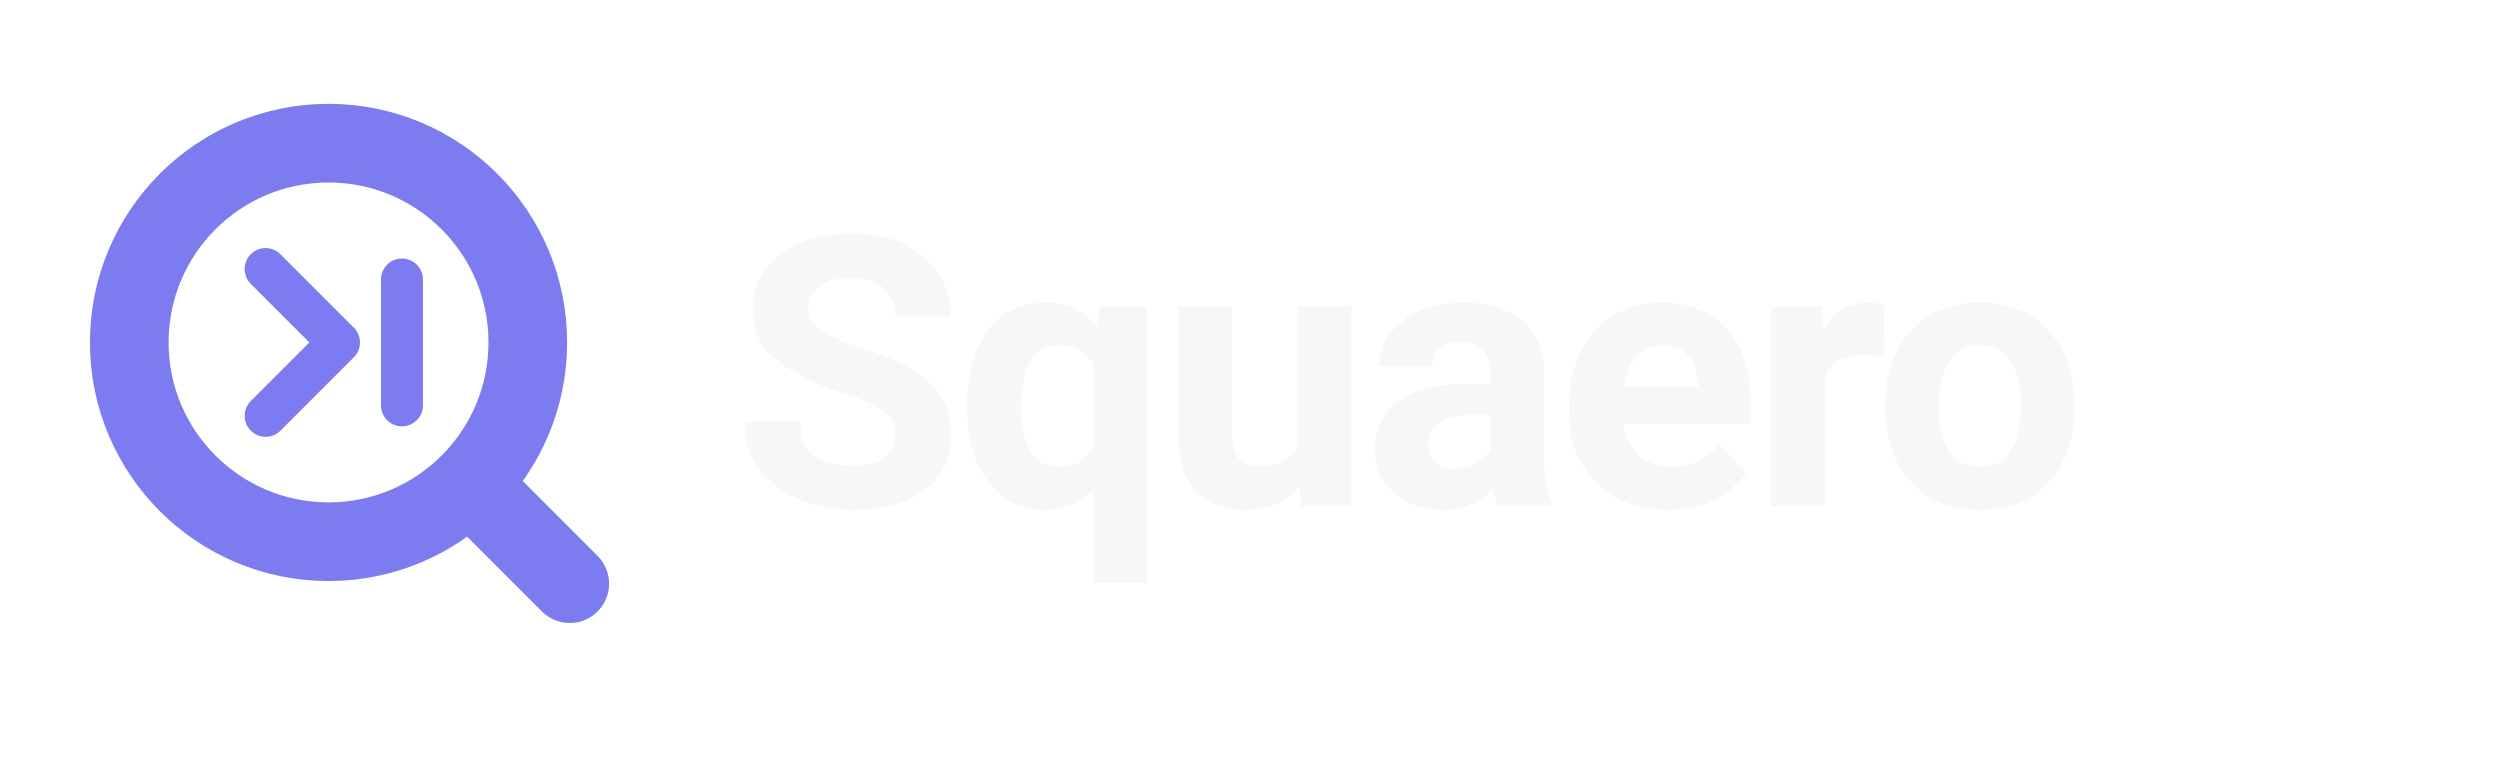
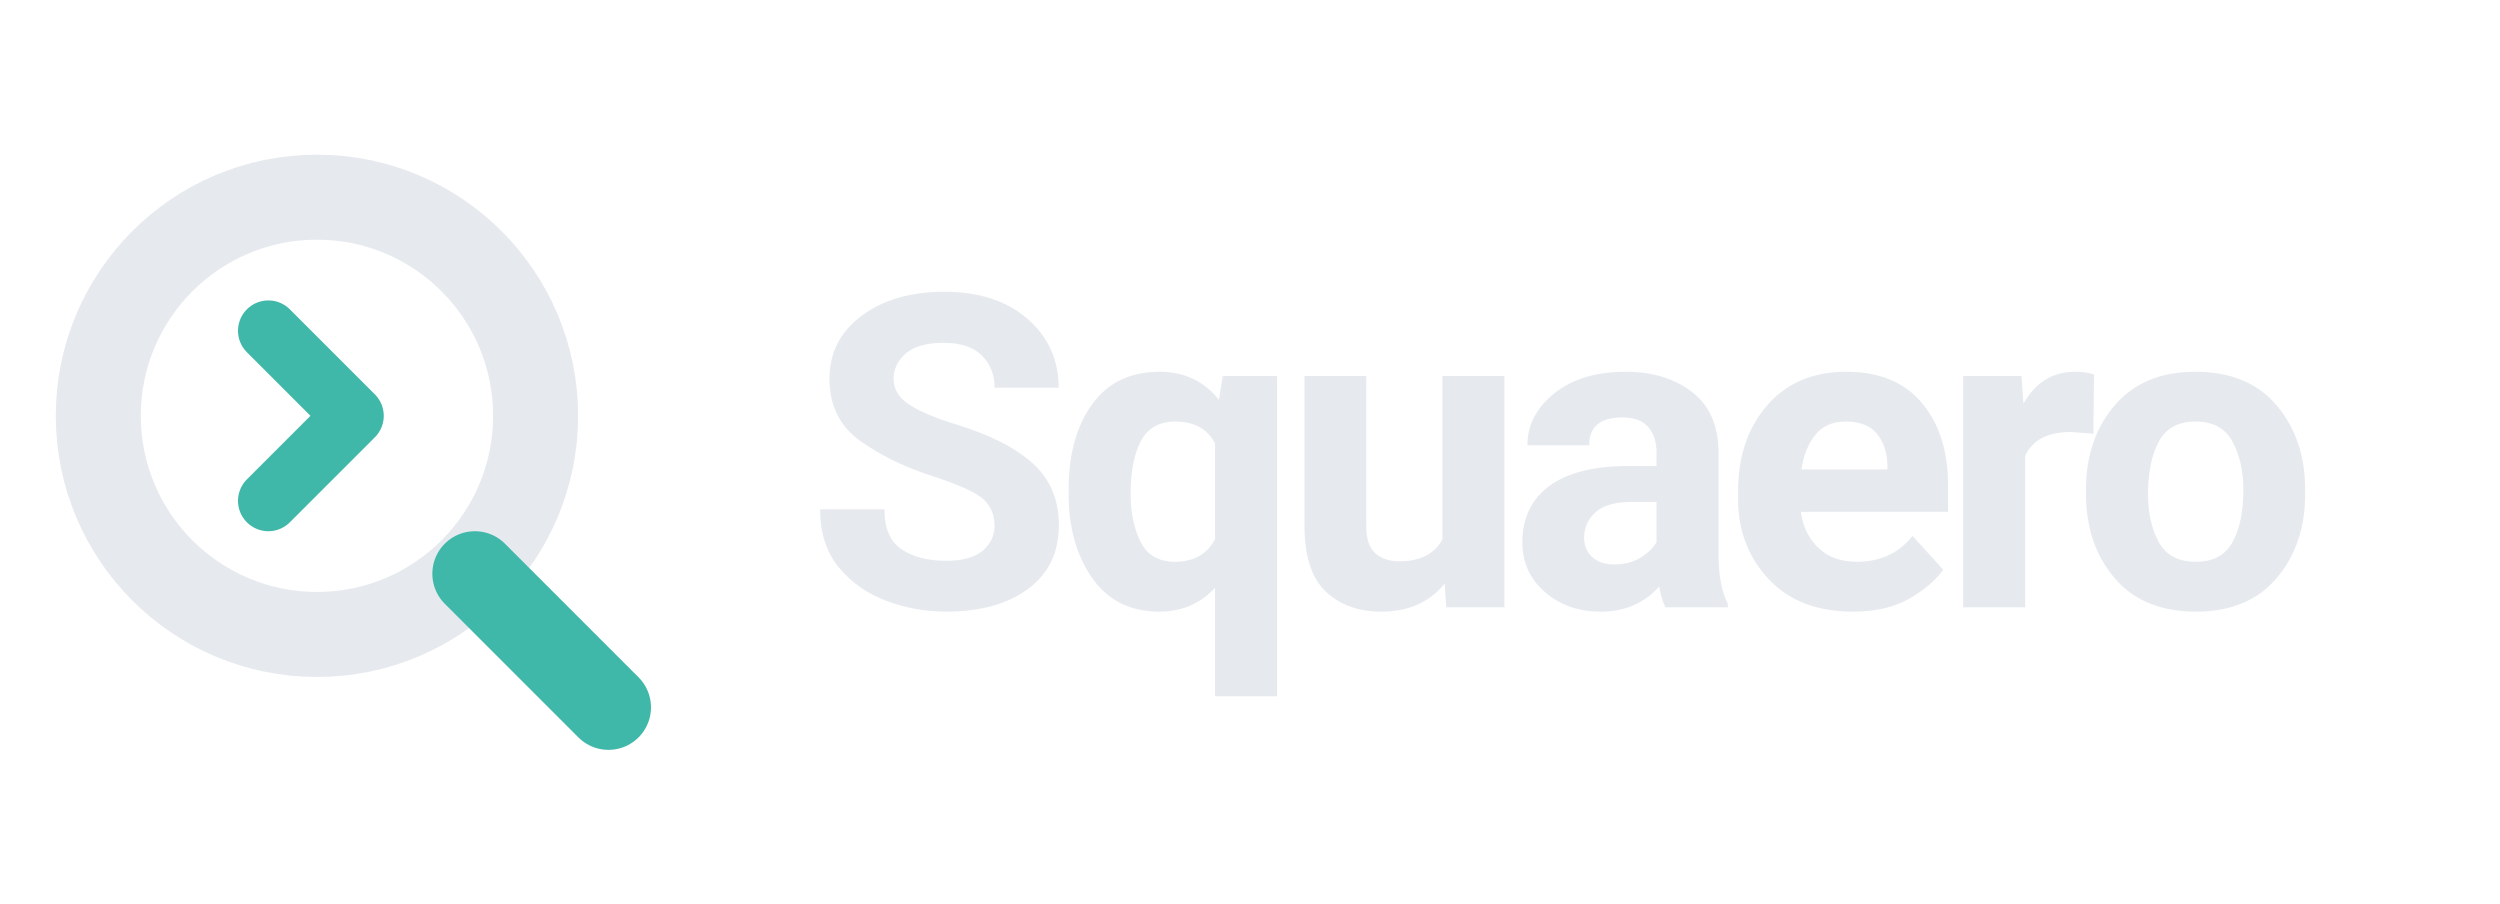
- <svg xmlns="http://www.w3.org/2000/svg" viewBox="0 0 410 128" width="410" height="128" role="img" aria-label="Squaero">
-   <g transform="translate(4,8) scale(0.86)">
-     <g fill="none" stroke="#7c7cf0" stroke-width="15" stroke-linecap="round" stroke-linejoin="round">
-       <circle cx="58" cy="56" r="38" />
-       <path d="M85 83 L104 102" />
-     </g>
-     <g fill="none" stroke="#7c7cf0" stroke-width="8" stroke-linecap="round" stroke-linejoin="round">
-       <path d="M46 42 L60 56 L46 70" />
-       <path d="M72 44 L72 68" />
-     </g>
+ <svg xmlns="http://www.w3.org/2000/svg" viewBox="0 0 354 128" width="354" height="128" role="img" aria-label="Squaero">
+   <g transform="translate(-5 9) scale(0.86)" fill="none" stroke-linecap="round" stroke-linejoin="round">
+     <circle cx="58" cy="58" r="36" stroke="#e6e9ee" stroke-width="14" />
+     <path d="M84 84 L106 106" stroke="#3fb8a9" stroke-width="14" />
+     <path d="M50 44 L64 58 L50 72" stroke="#3fb8a9" stroke-width="10" />
  </g>
-   <text x="120" y="83" font-family="'Space Grotesk','Segoe UI',system-ui,-apple-system,Roboto,sans-serif" font-size="62" font-weight="600" letter-spacing="-1.5" fill="#f7f7fa">Squaero</text>
+   <text x="114" y="86" font-family="'Geist','Segoe UI',system-ui,-apple-system,Roboto,sans-serif" font-size="62" font-weight="600" letter-spacing="-2.8" fill="#e6e9ee">Squaero</text>
</svg>
